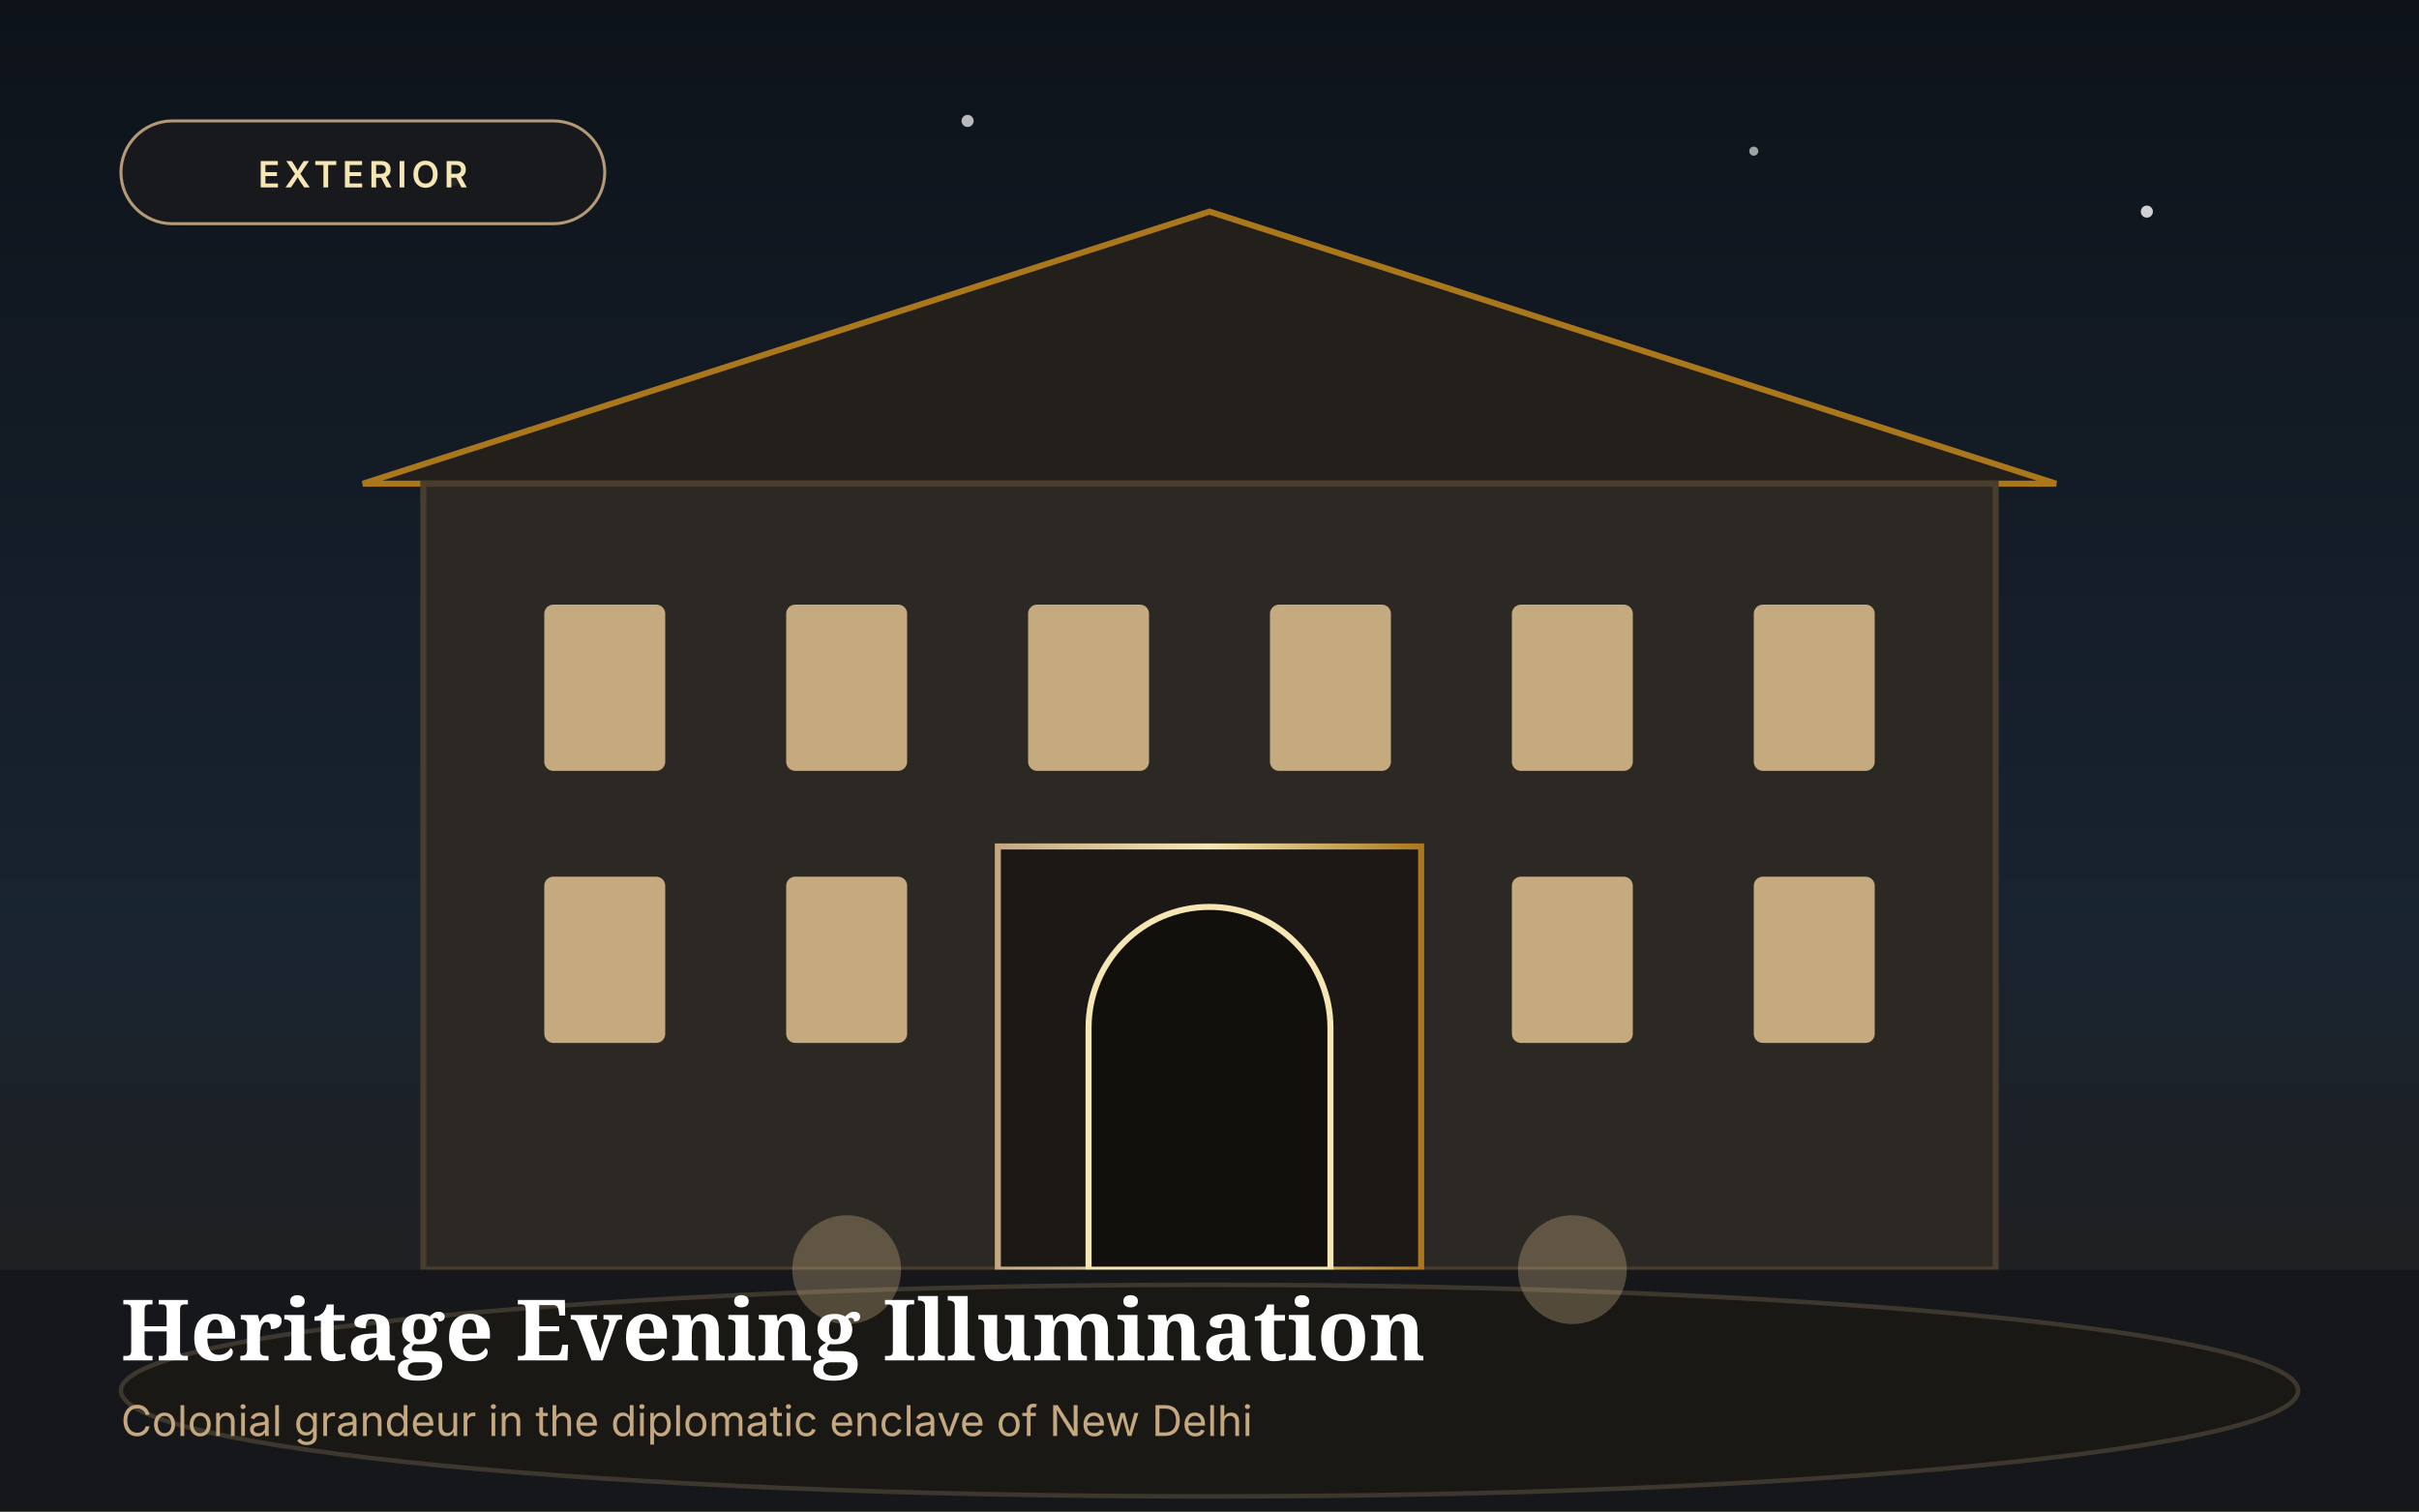
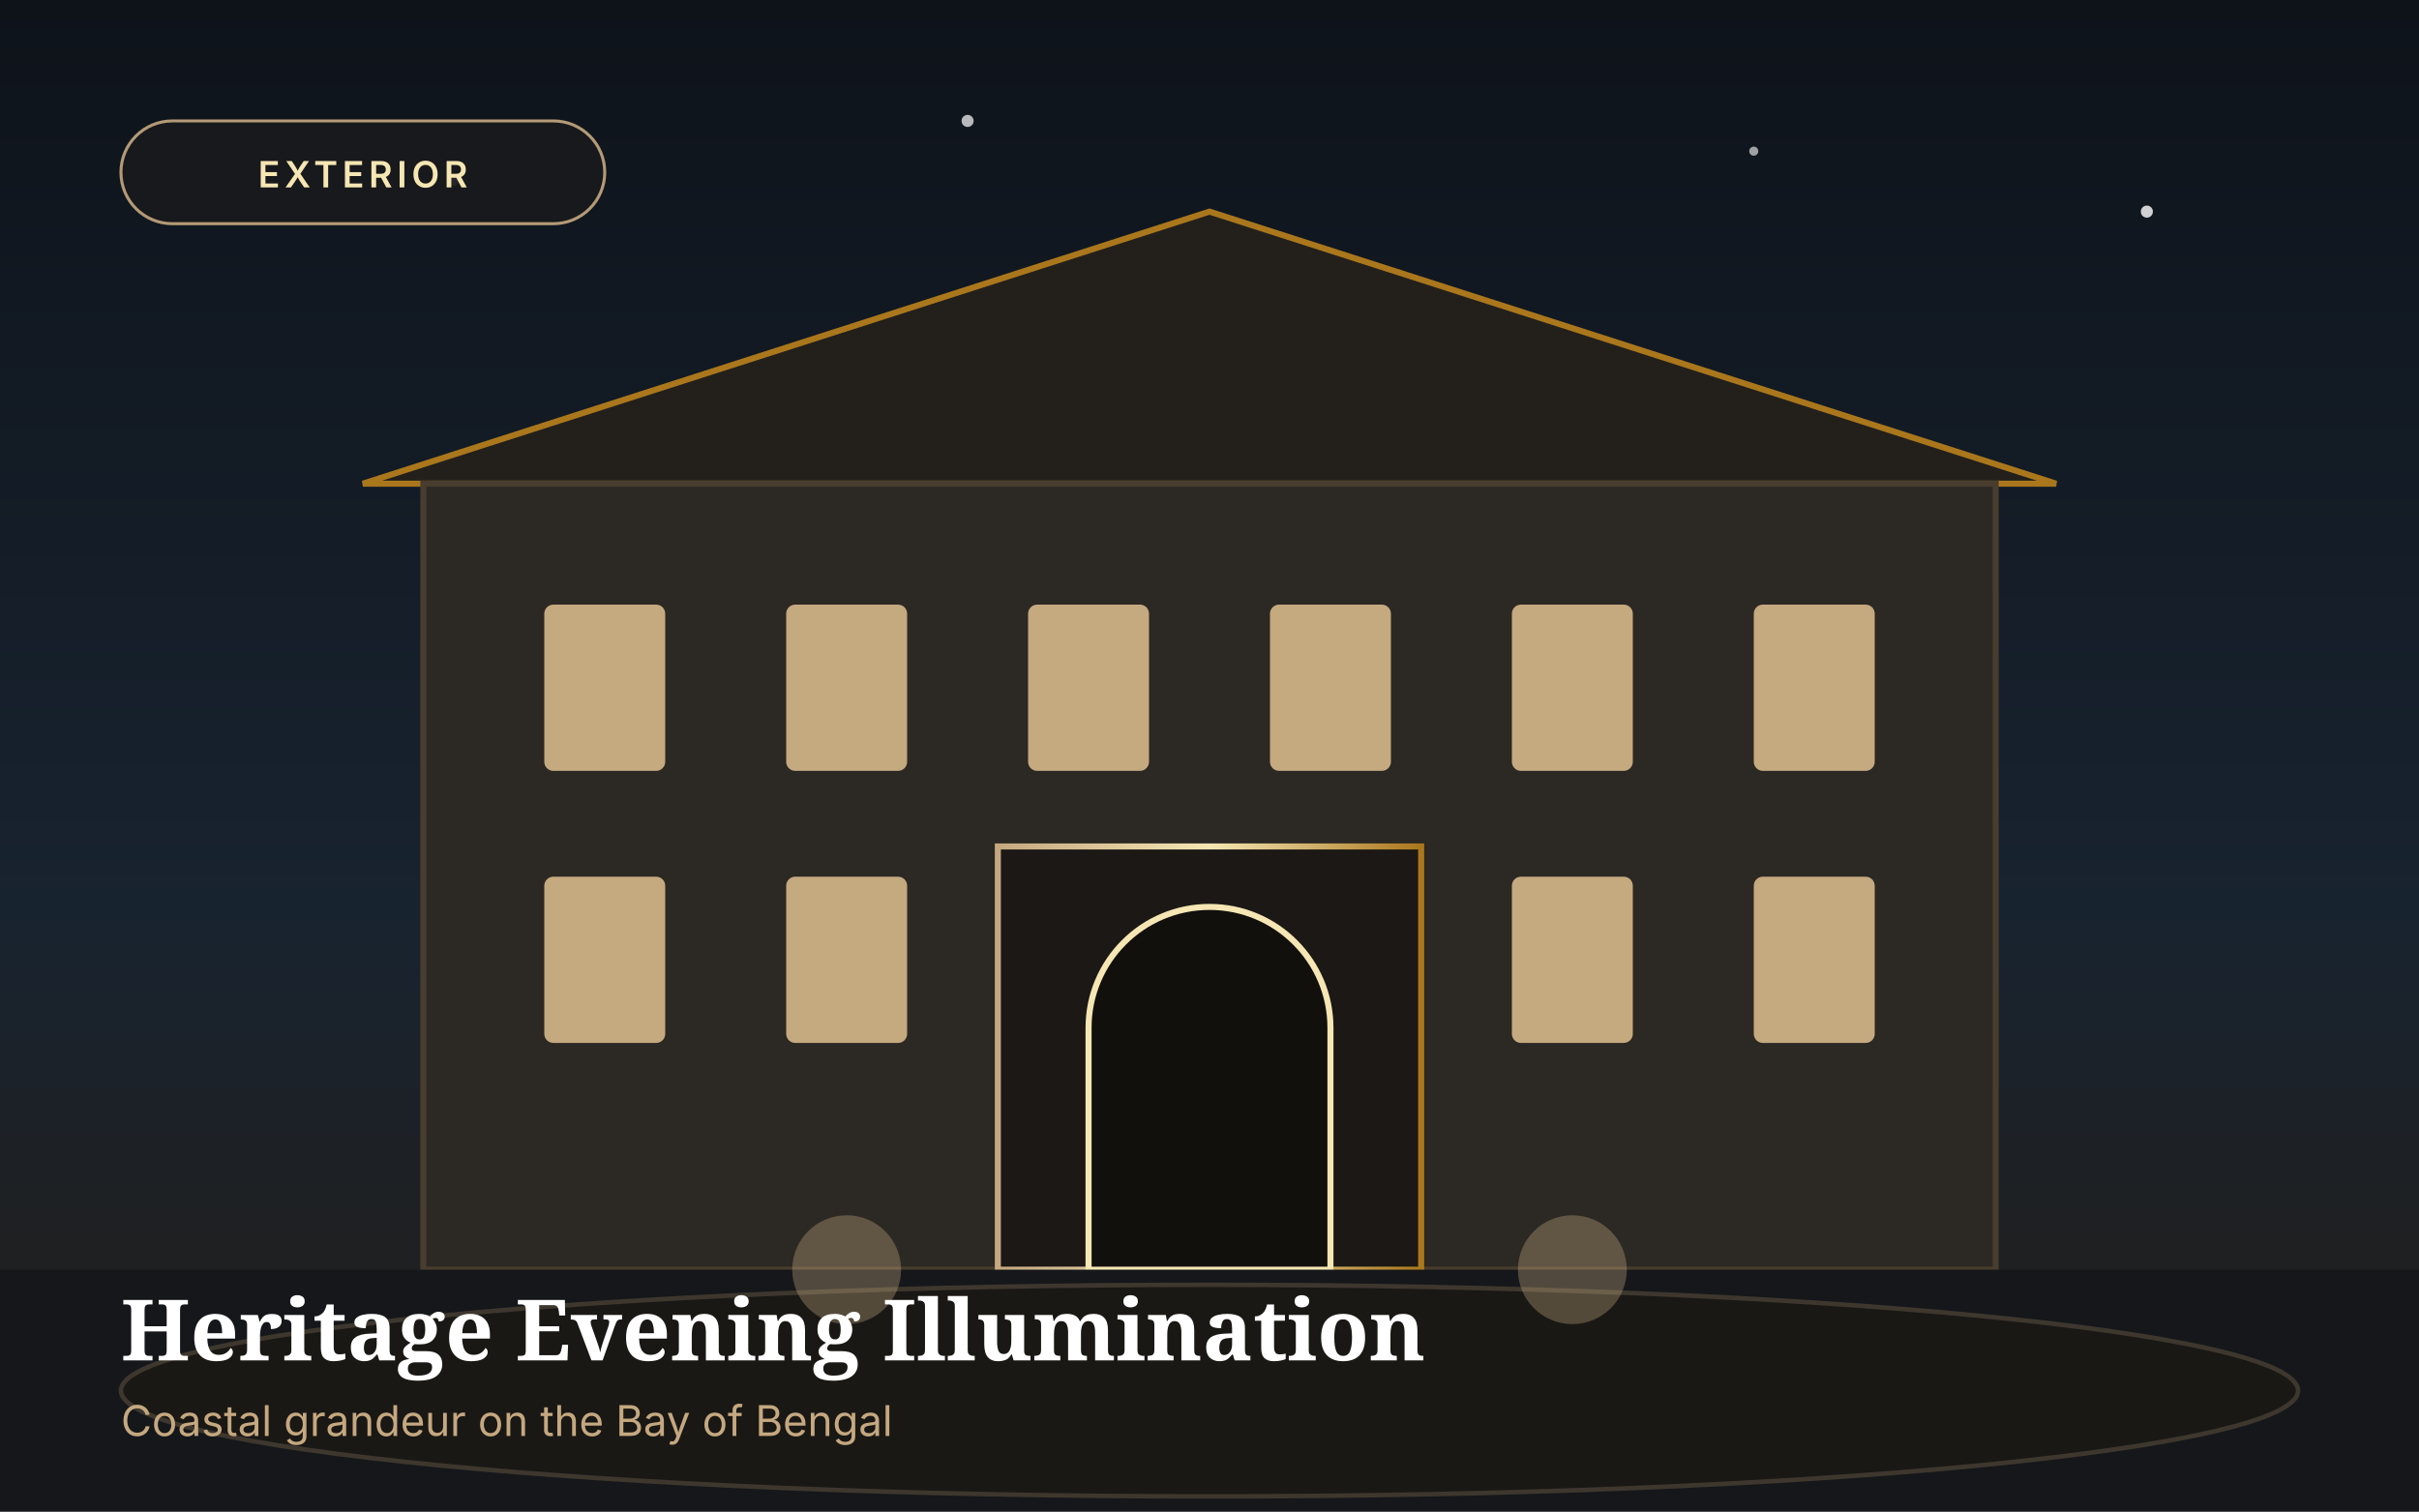
<svg xmlns="http://www.w3.org/2000/svg" viewBox="0 0 800 500" width="100%" height="100%">
  <defs>
    <linearGradient id="nightSky" x1="0%" y1="0%" x2="0%" y2="100%">
      <stop offset="0%" stop-color="#0e131a" />
      <stop offset="60%" stop-color="#182330" />
      <stop offset="100%" stop-color="#241e17" />
    </linearGradient>
    <linearGradient id="facadeGold" x1="0%" y1="0%" x2="100%" y2="0%">
      <stop offset="0%" stop-color="#c5a880" />
      <stop offset="50%" stop-color="#f5e6b3" />
      <stop offset="100%" stop-color="#aa771c" />
    </linearGradient>
  </defs>
  <rect width="800" height="500" fill="url(#nightSky)" />
  <circle cx="150" cy="60" r="1.5" fill="#fff" opacity="0.6" />
  <circle cx="320" cy="40" r="2" fill="#fff" opacity="0.7" />
  <circle cx="580" cy="50" r="1.5" fill="#fff" opacity="0.6" />
  <circle cx="710" cy="70" r="2" fill="#fff" opacity="0.8" />
  <polygon points="120,160 400,70 680,160" fill="#23201c" stroke="#aa771c" stroke-width="2" />
  <rect x="140" y="160" width="520" height="260" fill="#2c2823" stroke="#483d2e" stroke-width="2" />
  <g fill="#dfc08f" opacity="0.85">
    <rect x="180" y="200" width="40" height="55" rx="3" />
    <rect x="260" y="200" width="40" height="55" rx="3" />
    <rect x="340" y="200" width="40" height="55" rx="3" />
    <rect x="420" y="200" width="40" height="55" rx="3" />
    <rect x="500" y="200" width="40" height="55" rx="3" />
    <rect x="580" y="200" width="40" height="55" rx="3" />
    <rect x="180" y="290" width="40" height="55" rx="3" />
    <rect x="260" y="290" width="40" height="55" rx="3" />
    <rect x="500" y="290" width="40" height="55" rx="3" />
    <rect x="580" y="290" width="40" height="55" rx="3" />
  </g>
  <rect x="330" y="280" width="140" height="140" fill="#1b1815" stroke="url(#facadeGold)" stroke-width="2" />
  <path d="M360,340 A 40 40 0 0 1 440,340 L440,420 L360,420 Z" fill="#12100d" stroke="#f5e6b3" stroke-width="2" />
  <polygon points="0,420 800,420 800,500 0,500" fill="#15171a" />
  <ellipse cx="400" cy="460" rx="360" ry="35" fill="#1a1815" stroke="#3d372e" stroke-width="1.5" />
  <circle cx="280" cy="420" r="18" fill="#dfc08f" opacity="0.3" />
  <circle cx="520" cy="420" r="18" fill="#dfc08f" opacity="0.3" />
  <rect x="40" y="40" width="160" height="34" rx="17" fill="#18191c" opacity="0.9" stroke="#c5a880" stroke-width="1" />
  <text x="120" y="62" font-family="'Inter', sans-serif" font-size="12" font-weight="600" fill="#f5e6b3" text-anchor="middle" letter-spacing="1.5">EXTERIOR</text>
  <text x="40" y="450" font-family="'Playfair Display', serif" font-size="28" font-weight="700" fill="#ffffff">Heritage Evening Illumination</text>
-   <text x="40" y="475" font-family="'Inter', sans-serif" font-size="14" fill="#c5a880">Colonial grandeur in the diplomatic enclave of New Delhi</text>
+   <text x="40" y="475" font-family="'Inter', sans-serif" font-size="14" fill="#c5a880">Coastal grandeur on the Bay of Bengal</text>
</svg>
